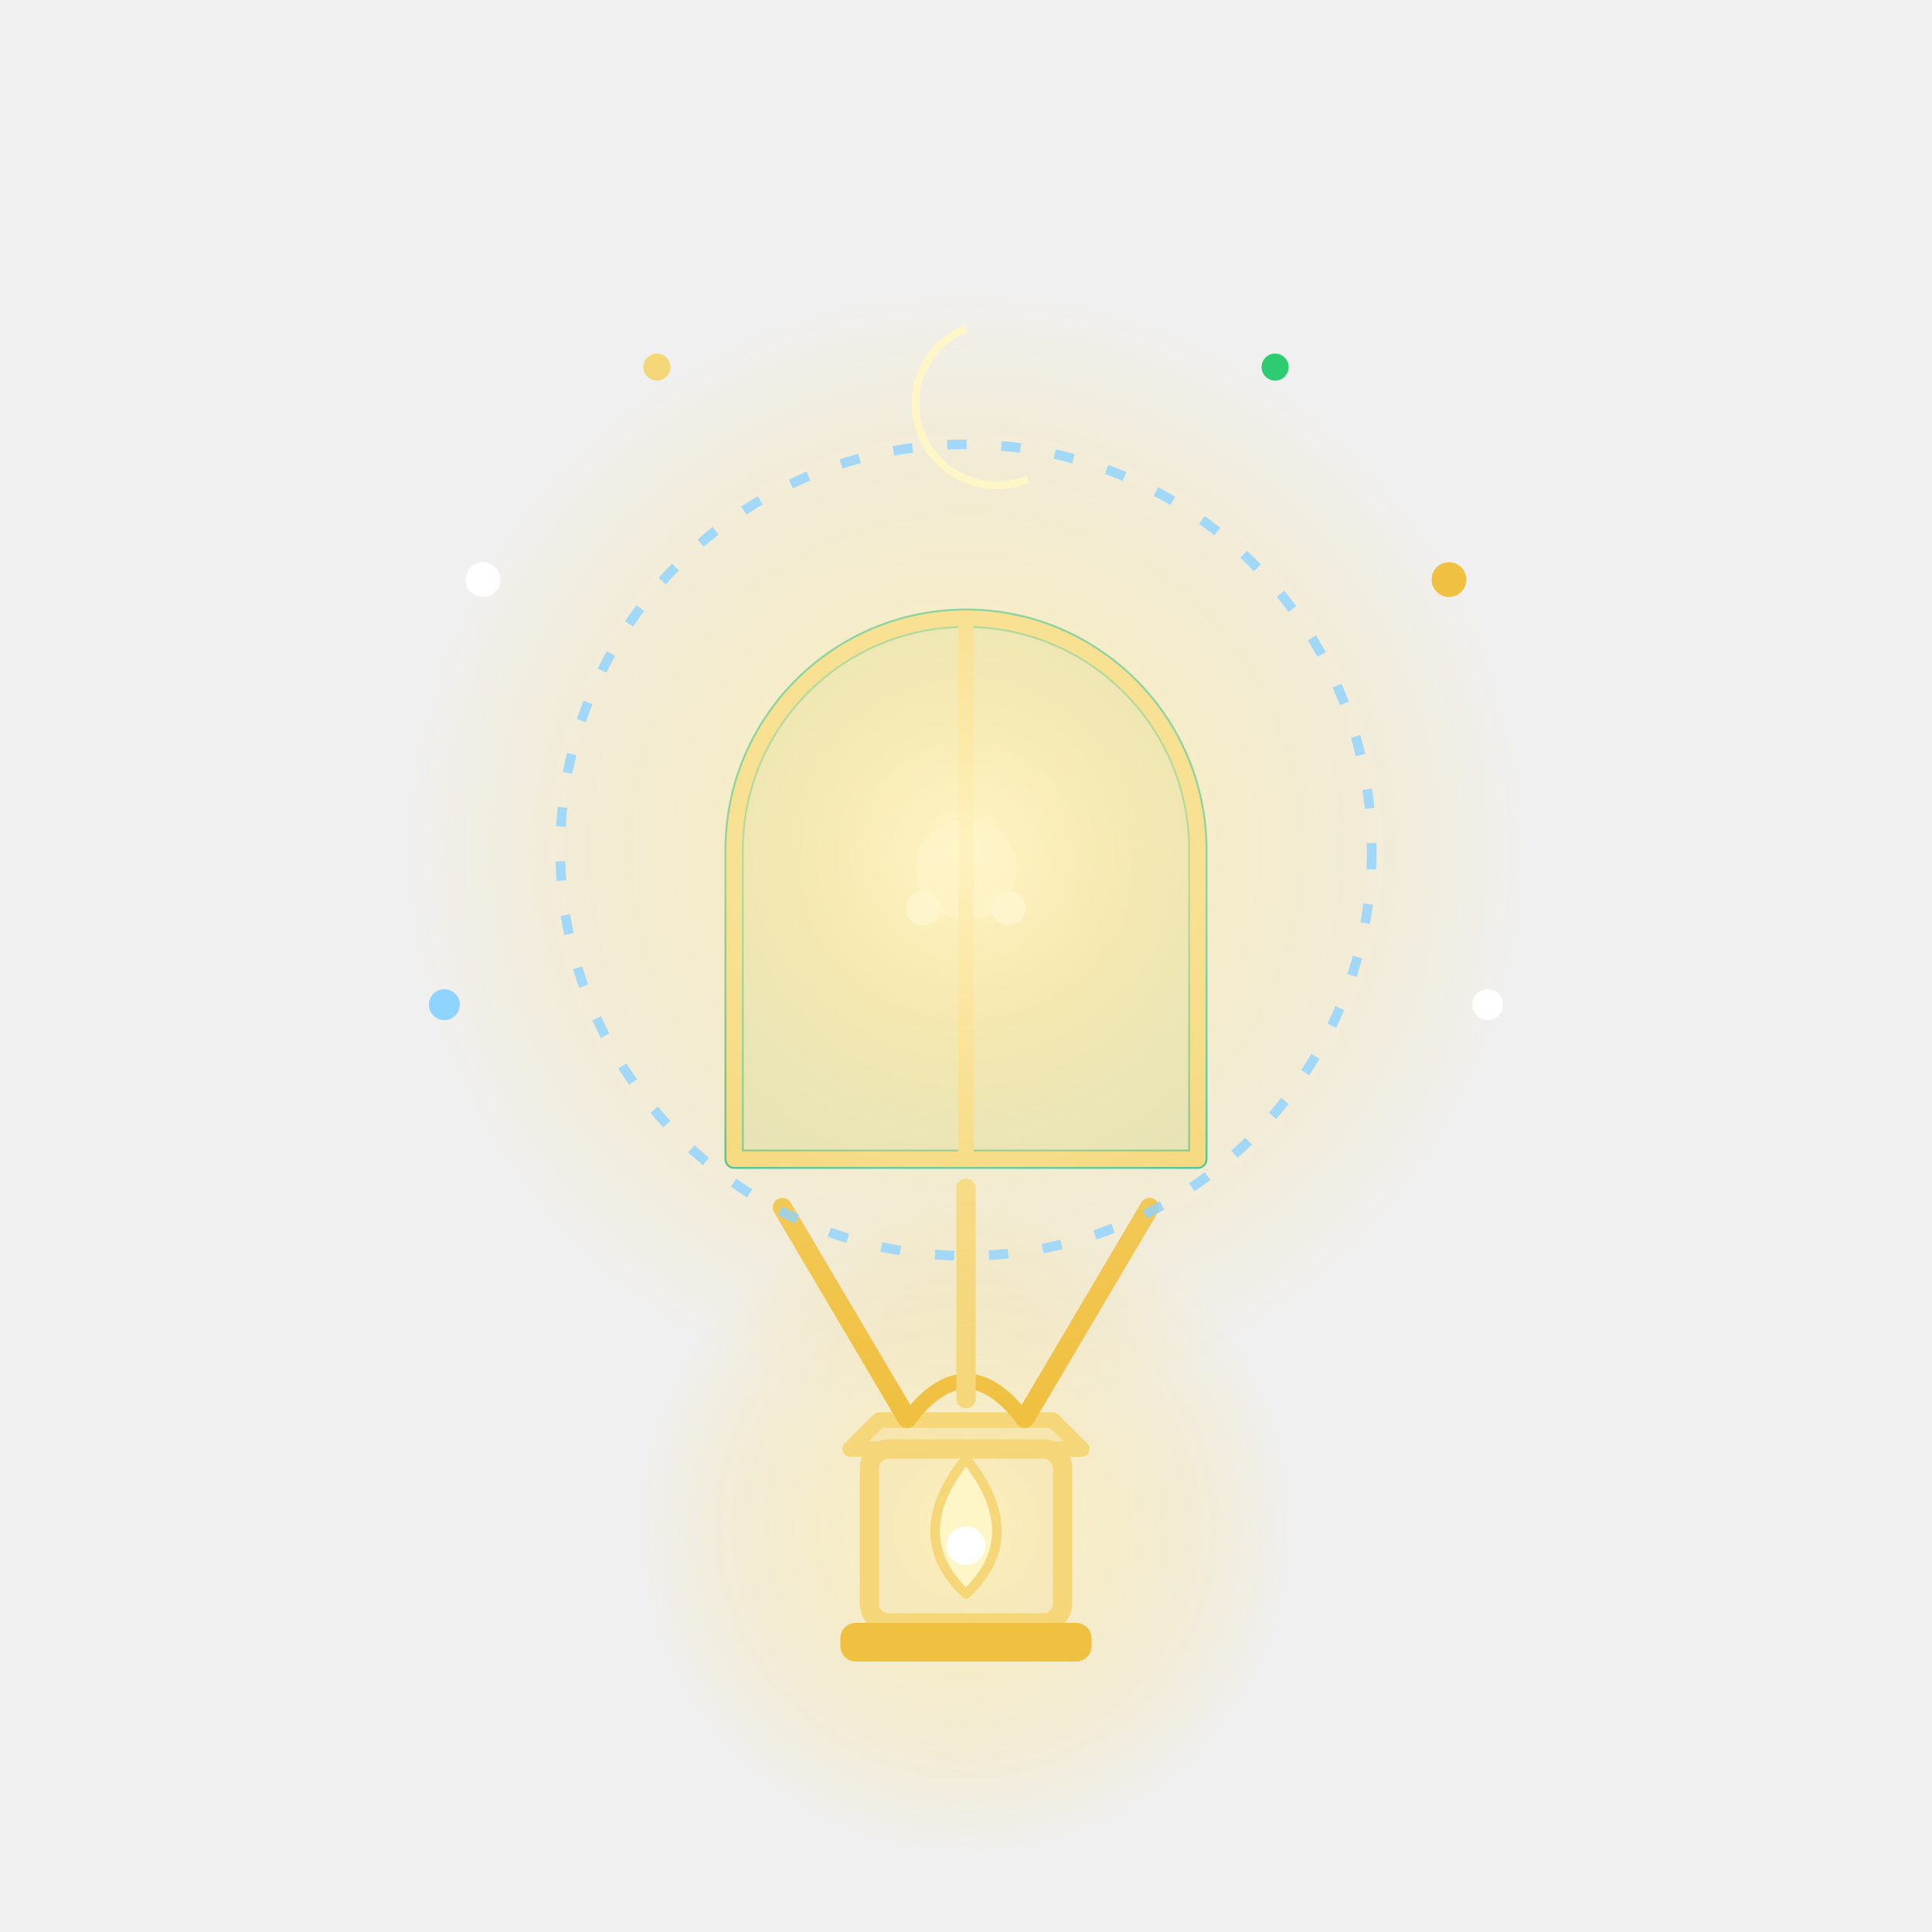
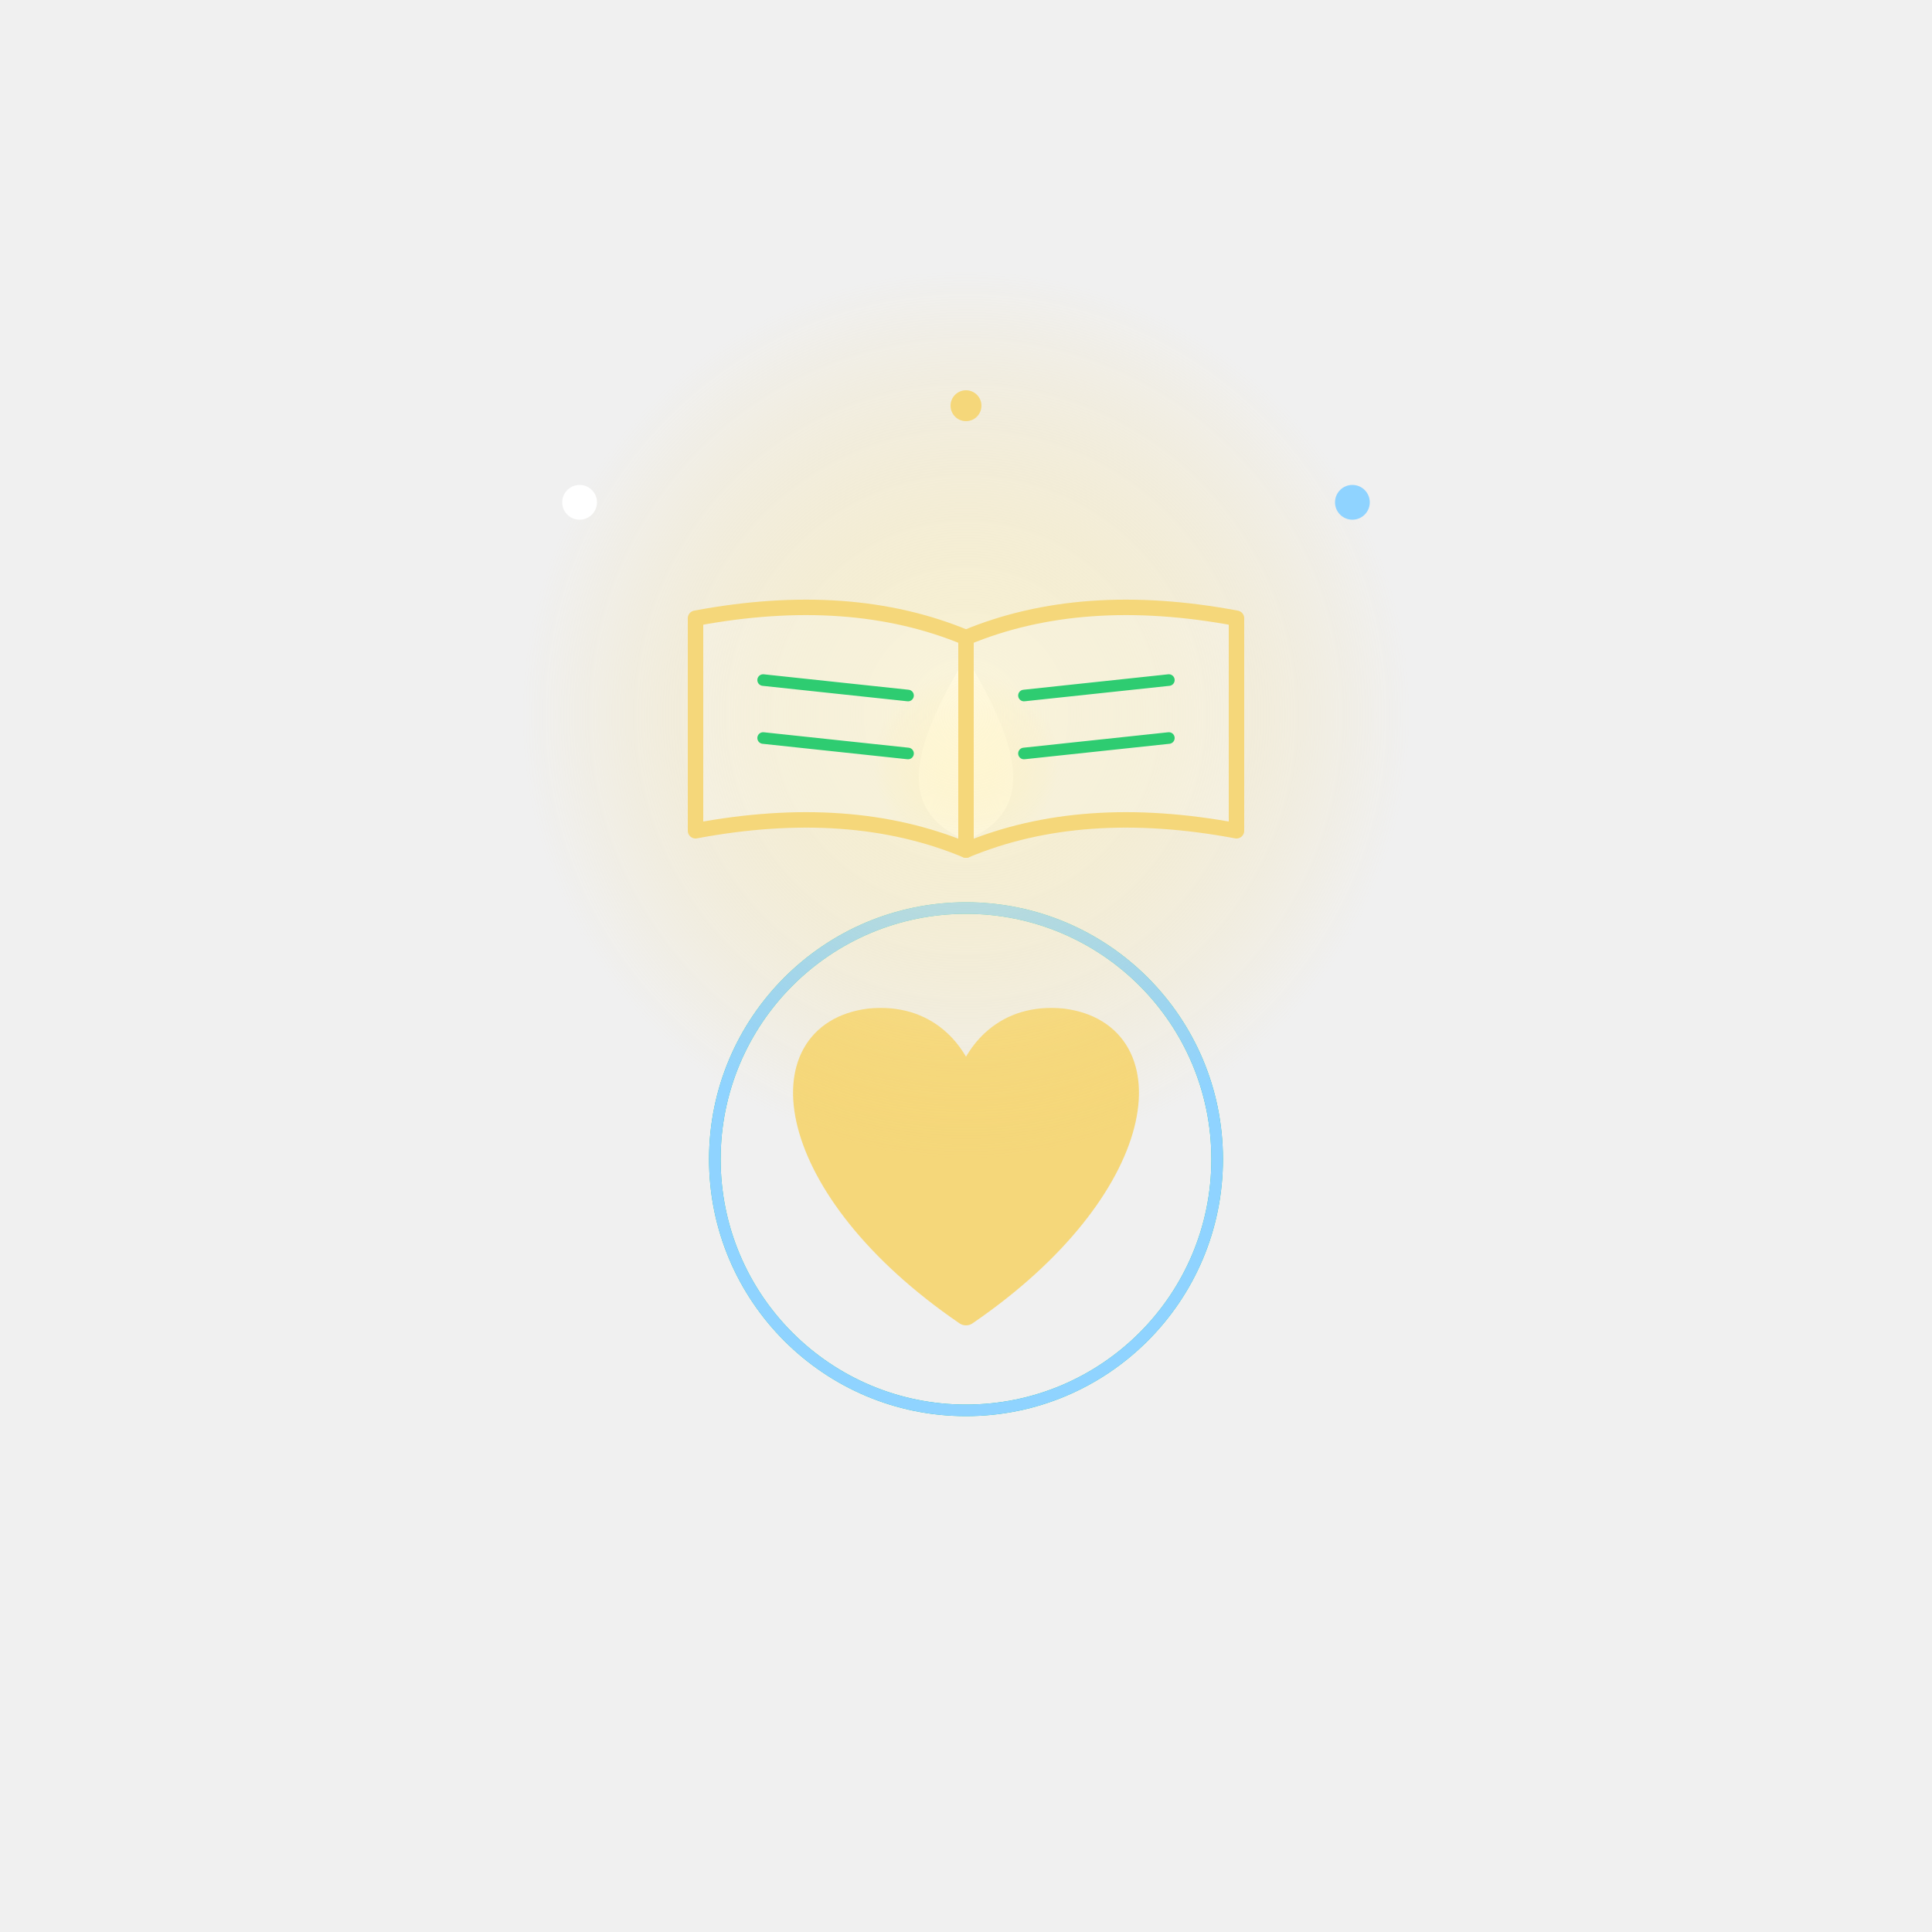
<svg xmlns="http://www.w3.org/2000/svg" viewBox="0 0 1000 1000">
  <defs>
    <radialGradient id="svg6-glow" cx="50%" cy="50%" r="50%">
-       <stop offset="0" stop-color="#fff6c8" stop-opacity="0.9" />
+       <stop offset="0" stop-color="#fff6c8" stop-opacity="0.65" />
      <stop offset="1" stop-color="#f5d77a" stop-opacity="0" />
    </radialGradient>
    <style>
-       /* Stage 1 (0-2s): a small lamp (a small deed with a pure intention) */
      @keyframes svg6-k1 {
-         0%   { transform: scale(0.65); opacity: 0.7; }
-         30%  { transform: scale(1);    opacity: 1; }
-         90%  { transform: scale(1);    opacity: 1; }
-         100% { transform: scale(0.65); opacity: 0.7; }
+         0%   { transform: scale(0.6); opacity: 0.7; }
+         30%  { transform: scale(1);   opacity: 1; }
+         90%  { transform: scale(1);   opacity: 1; }
+         100% { transform: scale(0.6); opacity: 0.7; }
      }
-       /* Stage 2 (2-4s): its light rises to a closed gate */
      @keyframes svg6-k2 {
-         0%, 30%  { opacity: 0; }
-         42%, 88% { opacity: 1; }
-         100%     { opacity: 0; }
+         0%, 30%   { opacity: 0; }
+         45%, 80%  { opacity: 1; }
+         100%      { opacity: 0; }
      }
-       @keyframes svg6-draw {
-         0%, 30%   { stroke-dashoffset: 1; }
-         46%, 100% { stroke-dashoffset: 0; }
+       @keyframes svg6-k3 {
+         0%, 63%   { opacity: 0; }
+         78%, 88%  { opacity: 1; }
+         100%      { opacity: 0; }
      }
-       @keyframes svg6-openL {
-         0%, 63%   { transform: scaleX(1); }
-         82%, 100% { transform: scaleX(0.12); }
+       @keyframes svg6-drop {
+         0%, 2%  { opacity: 0; transform: translateY(-100px); }
+         8%      { opacity: 1; transform: translateY(-80px); }
+         28%     { opacity: 1; transform: translateY(100px); }
+         34%     { opacity: 0; transform: translateY(110px); }
+         100%    { opacity: 0; transform: translateY(-100px); }
      }
-       @keyframes svg6-inner {
-         0%, 60%   { opacity: 0; }
-         78%, 100% { opacity: 1; }
+       @keyframes svg6-hfill {
+         0%, 26%  { fill-opacity: 0.08; }
+         36%, 88% { fill-opacity: 0.45; }
+         100%     { fill-opacity: 0.08; }
      }
-       /* Stage 3 (4-6s): the gate opens, light and salvation */
-       @keyframes svg6-k3 {
-         0%, 63%  { opacity: 0; }
-         75%, 88% { opacity: 1; }
-         100%     { opacity: 0; }
+       @keyframes svg6-ra {
+         0%, 32%  { opacity: 0; transform: scale(0.5); }
+         36%      { opacity: 0.9; transform: scale(0.6); }
+         62%      { opacity: 0; transform: scale(2.4); }
+         100%     { opacity: 0; transform: scale(2.4); }
      }
-       @keyframes svg6-flicker {
-         0%, 100% { transform: scale(0.92); }
-         50%      { transform: scale(1.08); }
+       @keyframes svg6-rb {
+         0%, 40%  { opacity: 0; transform: scale(0.5); }
+         44%      { opacity: 0.8; transform: scale(0.6); }
+         70%      { opacity: 0; transform: scale(2.4); }
+         100%     { opacity: 0; transform: scale(2.4); }
      }
-       @keyframes svg6-pulse {
-         0%, 100% { transform: scale(0.9); opacity: 0.55; }
-         50%      { transform: scale(1.1); opacity: 1; }
+       @keyframes svg6-rc {
+         0%, 48%  { opacity: 0; transform: scale(0.5); }
+         52%      { opacity: 0.7; transform: scale(0.6); }
+         78%      { opacity: 0; transform: scale(2.4); }
+         100%     { opacity: 0; transform: scale(2.4); }
      }
-       @keyframes svg6-twinkle {
-         0%, 100% { opacity: 0.2; transform: scale(0.7); }
-         50%      { opacity: 1;   transform: scale(1.2); }
+       @keyframes svg6-book {
+         0%, 63%   { transform: translateY(150px); }
+         80%, 88%  { transform: translateY(0); }
+         100%      { transform: translateY(150px); }
      }
-       @keyframes svg6-spin { from { transform: rotate(0deg); } to { transform: rotate(360deg); } }
- 
-       .svg6-s1 { animation: svg6-k1 6s ease-in-out infinite; transform-origin: 500px 840px; }
+       @keyframes svg6-twinkle { 0%, 100% { opacity: 0.4; } 50% { opacity: 1; } }
+       .svg6-s1 { animation: svg6-k1 6s ease-in-out infinite; transform-origin: 500px 600px; }
      .svg6-s2 { animation: svg6-k2 6s ease-in-out infinite; }
      .svg6-s3 { animation: svg6-k3 6s ease-in-out infinite; }
- 
-       .svg6-halo1 { animation: svg6-pulse 3s ease-in-out infinite; transform-origin: 500px 790px; }
-       .svg6-flame { animation: svg6-flicker 2s ease-in-out infinite; transform-origin: 500px 800px; }
- 
-       .svg6-ray1 { stroke-dasharray: 1; stroke-dashoffset: 1; animation: svg6-draw 6s ease-in-out infinite; }
-       .svg6-ray2 { stroke-dasharray: 1; stroke-dashoffset: 1; animation: svg6-draw 6s ease-in-out infinite; }
-       .svg6-ray3 { stroke-dasharray: 1; stroke-dashoffset: 1; animation: svg6-draw 6s ease-in-out infinite; }
-       .svg6-inner { animation: svg6-inner 6s ease-in-out infinite; }
-       .svg6-leafL { animation: svg6-openL 6s ease-in-out infinite; transform-origin: 380px 440px; }
-       .svg6-leafR { animation: svg6-openL 6s ease-in-out infinite; transform-origin: 620px 440px; }
- 
-       .svg6-halo3 { animation: svg6-pulse 3s ease-in-out infinite; transform-origin: 500px 440px; }
-       .svg6-ring  { animation: svg6-spin 6s linear infinite; transform-origin: 500px 440px; }
-       .svg6-moon  { animation: svg6-pulse 3s ease-in-out infinite; transform-origin: 500px 215px; }
-       .svg6-sp1 { animation: svg6-twinkle 2s ease-in-out infinite;       transform-origin: 250px 300px; }
-       .svg6-sp2 { animation: svg6-twinkle 2s ease-in-out infinite -0.7s; transform-origin: 750px 300px; }
-       .svg6-sp3 { animation: svg6-twinkle 3s ease-in-out infinite -1.4s; transform-origin: 230px 520px; }
-       .svg6-sp4 { animation: svg6-twinkle 3s ease-in-out infinite -0.5s; transform-origin: 770px 520px; }
-       .svg6-sp5 { animation: svg6-twinkle 2s ease-in-out infinite -1.2s; transform-origin: 340px 190px; }
-       .svg6-sp6 { animation: svg6-twinkle 2s ease-in-out infinite -0.3s; transform-origin: 660px 190px; }
+       .svg6-drop { animation: svg6-drop 6s ease-in infinite; }
+       .svg6-heart { animation: svg6-hfill 6s ease-in-out infinite; }
+       .svg6-r1 { animation: svg6-ra 6s ease-out infinite; transform-origin: 500px 600px; }
+       .svg6-r2 { animation: svg6-rb 6s ease-out infinite; transform-origin: 500px 600px; }
+       .svg6-r3 { animation: svg6-rc 6s ease-out infinite; transform-origin: 500px 600px; }
+       .svg6-book { animation: svg6-book 6s ease-in-out infinite; }
+       .svg6-tw { animation: svg6-twinkle 2s ease-in-out infinite; }
+       .svg6-tw2 { animation: svg6-twinkle 2s ease-in-out infinite; animation-delay: -1s; }
    </style>
  </defs>
  <g class="svg6-s1">
-     <circle class="svg6-halo1" cx="500" cy="790" r="170" fill="url(#svg6-glow)" />
-     <path d="M455 735 L545 735 L560 750 L440 750 Z" fill="#f5d77a" fill-opacity="0.35" stroke="#f5d77a" stroke-width="8" stroke-linejoin="round" />
-     <rect x="450" y="750" width="100" height="90" rx="10" fill="#f5d77a" fill-opacity="0.18" stroke="#f5d77a" stroke-width="10" />
-     <rect x="435" y="840" width="130" height="20" rx="8" fill="#f0c040" />
-     <path d="M470 735 Q500 695 530 735" fill="none" stroke="#f0c040" stroke-width="8" stroke-linecap="round" />
-     <g class="svg6-flame">
-       <path d="M500 825 Q468 795 500 755 Q532 795 500 825 Z" fill="#fff6c8" stroke="#f5d77a" stroke-width="5" stroke-linejoin="round" />
-       <circle cx="500" cy="800" r="10" fill="#ffffff" />
+     <path class="svg6-heart" transform="translate(0 -120)" d="M500 800 C405 735 395 655 450 648 C480 645 495 665 500 682 C505 665 520 645 550 648 C605 655 595 735 500 800 Z" fill="#f5d77a" stroke="#f5d77a" stroke-width="12" stroke-linejoin="round" />
+     <g class="svg6-drop">
+       <path d="M500 340 C470 390 465 420 500 435 C535 420 530 390 500 340 Z" fill="#ffffff" />
+       <circle cx="500" cy="395" r="48" fill="url(#svg6-glow)" />
    </g>
  </g>
  <g class="svg6-s2">
-     <path class="svg6-ray1" pathLength="1" d="M500 725 L500 615" fill="none" stroke="#f5d77a" stroke-width="10" stroke-linecap="round" />
-     <path class="svg6-ray2" pathLength="1" d="M470 735 L405 625" fill="none" stroke="#f0c040" stroke-width="10" stroke-linecap="round" />
-     <path class="svg6-ray3" pathLength="1" d="M530 735 L595 625" fill="none" stroke="#f0c040" stroke-width="10" stroke-linecap="round" />
-     <path d="M380 600 L380 440 A120 120 0 0 1 620 440 L620 600 Z" fill="#1abc9c" fill-opacity="0.12" stroke="#1abc9c" stroke-width="10" stroke-linejoin="round" />
-     <g class="svg6-inner">
-       <circle cx="500" cy="450" r="130" fill="url(#svg6-glow)" />
-       <circle cx="500" cy="450" r="26" fill="#ffffff" />
-     </g>
-     <g class="svg6-leafL">
-       <path d="M380 600 L380 440 A120 120 0 0 1 500 320 L500 600 Z" fill="#f5d77a" fill-opacity="0.3" stroke="#f5d77a" stroke-width="8" stroke-linejoin="round" />
-       <circle cx="478" cy="470" r="9" fill="#ffffff" />
-     </g>
-     <g class="svg6-leafR">
-       <path d="M500 320 A120 120 0 0 1 620 440 L620 600 L500 600 Z" fill="#f5d77a" fill-opacity="0.3" stroke="#f5d77a" stroke-width="8" stroke-linejoin="round" />
-       <circle cx="522" cy="470" r="9" fill="#ffffff" />
-     </g>
+     <circle class="svg6-r1" cx="500" cy="600" r="130" fill="none" stroke="#ffffff" stroke-width="6" />
+     <circle class="svg6-r2" cx="500" cy="600" r="130" fill="none" stroke="#1abc9c" stroke-width="6" />
+     <circle class="svg6-r3" cx="500" cy="600" r="130" fill="none" stroke="#8fd3ff" stroke-width="6" />
  </g>
  <g class="svg6-s3">
-     <circle class="svg6-halo3" cx="500" cy="440" r="290" fill="url(#svg6-glow)" />
-     <g class="svg6-ring">
-       <circle cx="500" cy="440" r="210" fill="none" stroke="#8fd3ff" stroke-width="5" stroke-dasharray="10 18" opacity="0.8" />
+     <circle cx="500" cy="370" r="230" fill="url(#svg6-glow)" />
+     <g class="svg6-book">
+       <path d="M500 330 Q440 305 360 320 L360 430 Q440 415 500 440 Z" fill="#ffffff" fill-opacity="0.15" stroke="#f5d77a" stroke-width="8" stroke-linejoin="round" />
+       <path d="M500 330 Q560 305 640 320 L640 430 Q560 415 500 440 Z" fill="#ffffff" fill-opacity="0.15" stroke="#f5d77a" stroke-width="8" stroke-linejoin="round" />
+       <line x1="395" y1="352" x2="470" y2="360" stroke="#2ecc71" stroke-width="6" stroke-linecap="round" />
+       <line x1="395" y1="382" x2="470" y2="390" stroke="#2ecc71" stroke-width="6" stroke-linecap="round" />
+       <line x1="530" y1="360" x2="605" y2="352" stroke="#2ecc71" stroke-width="6" stroke-linecap="round" />
+       <line x1="530" y1="390" x2="605" y2="382" stroke="#2ecc71" stroke-width="6" stroke-linecap="round" />
    </g>
-     <g class="svg6-moon">
-       <path d="M500 170 A42 42 0 1 0 532 248 A34 34 0 1 1 500 170 Z" fill="#f0c040" stroke="#fff6c8" stroke-width="4" />
-     </g>
-     <circle class="svg6-sp1" cx="250" cy="300" r="9" fill="#ffffff" />
-     <circle class="svg6-sp2" cx="750" cy="300" r="9" fill="#f0c040" />
-     <circle class="svg6-sp3" cx="230" cy="520" r="8" fill="#8fd3ff" />
-     <circle class="svg6-sp4" cx="770" cy="520" r="8" fill="#ffffff" />
-     <circle class="svg6-sp5" cx="340" cy="190" r="7" fill="#f5d77a" />
-     <circle class="svg6-sp6" cx="660" cy="190" r="7" fill="#2ecc71" />
+     <circle class="svg6-tw" cx="300" cy="260" r="9" fill="#ffffff" />
+     <circle class="svg6-tw2" cx="700" cy="260" r="9" fill="#8fd3ff" />
+     <circle class="svg6-tw2" cx="500" cy="210" r="8" fill="#f5d77a" />
  </g>
</svg>
